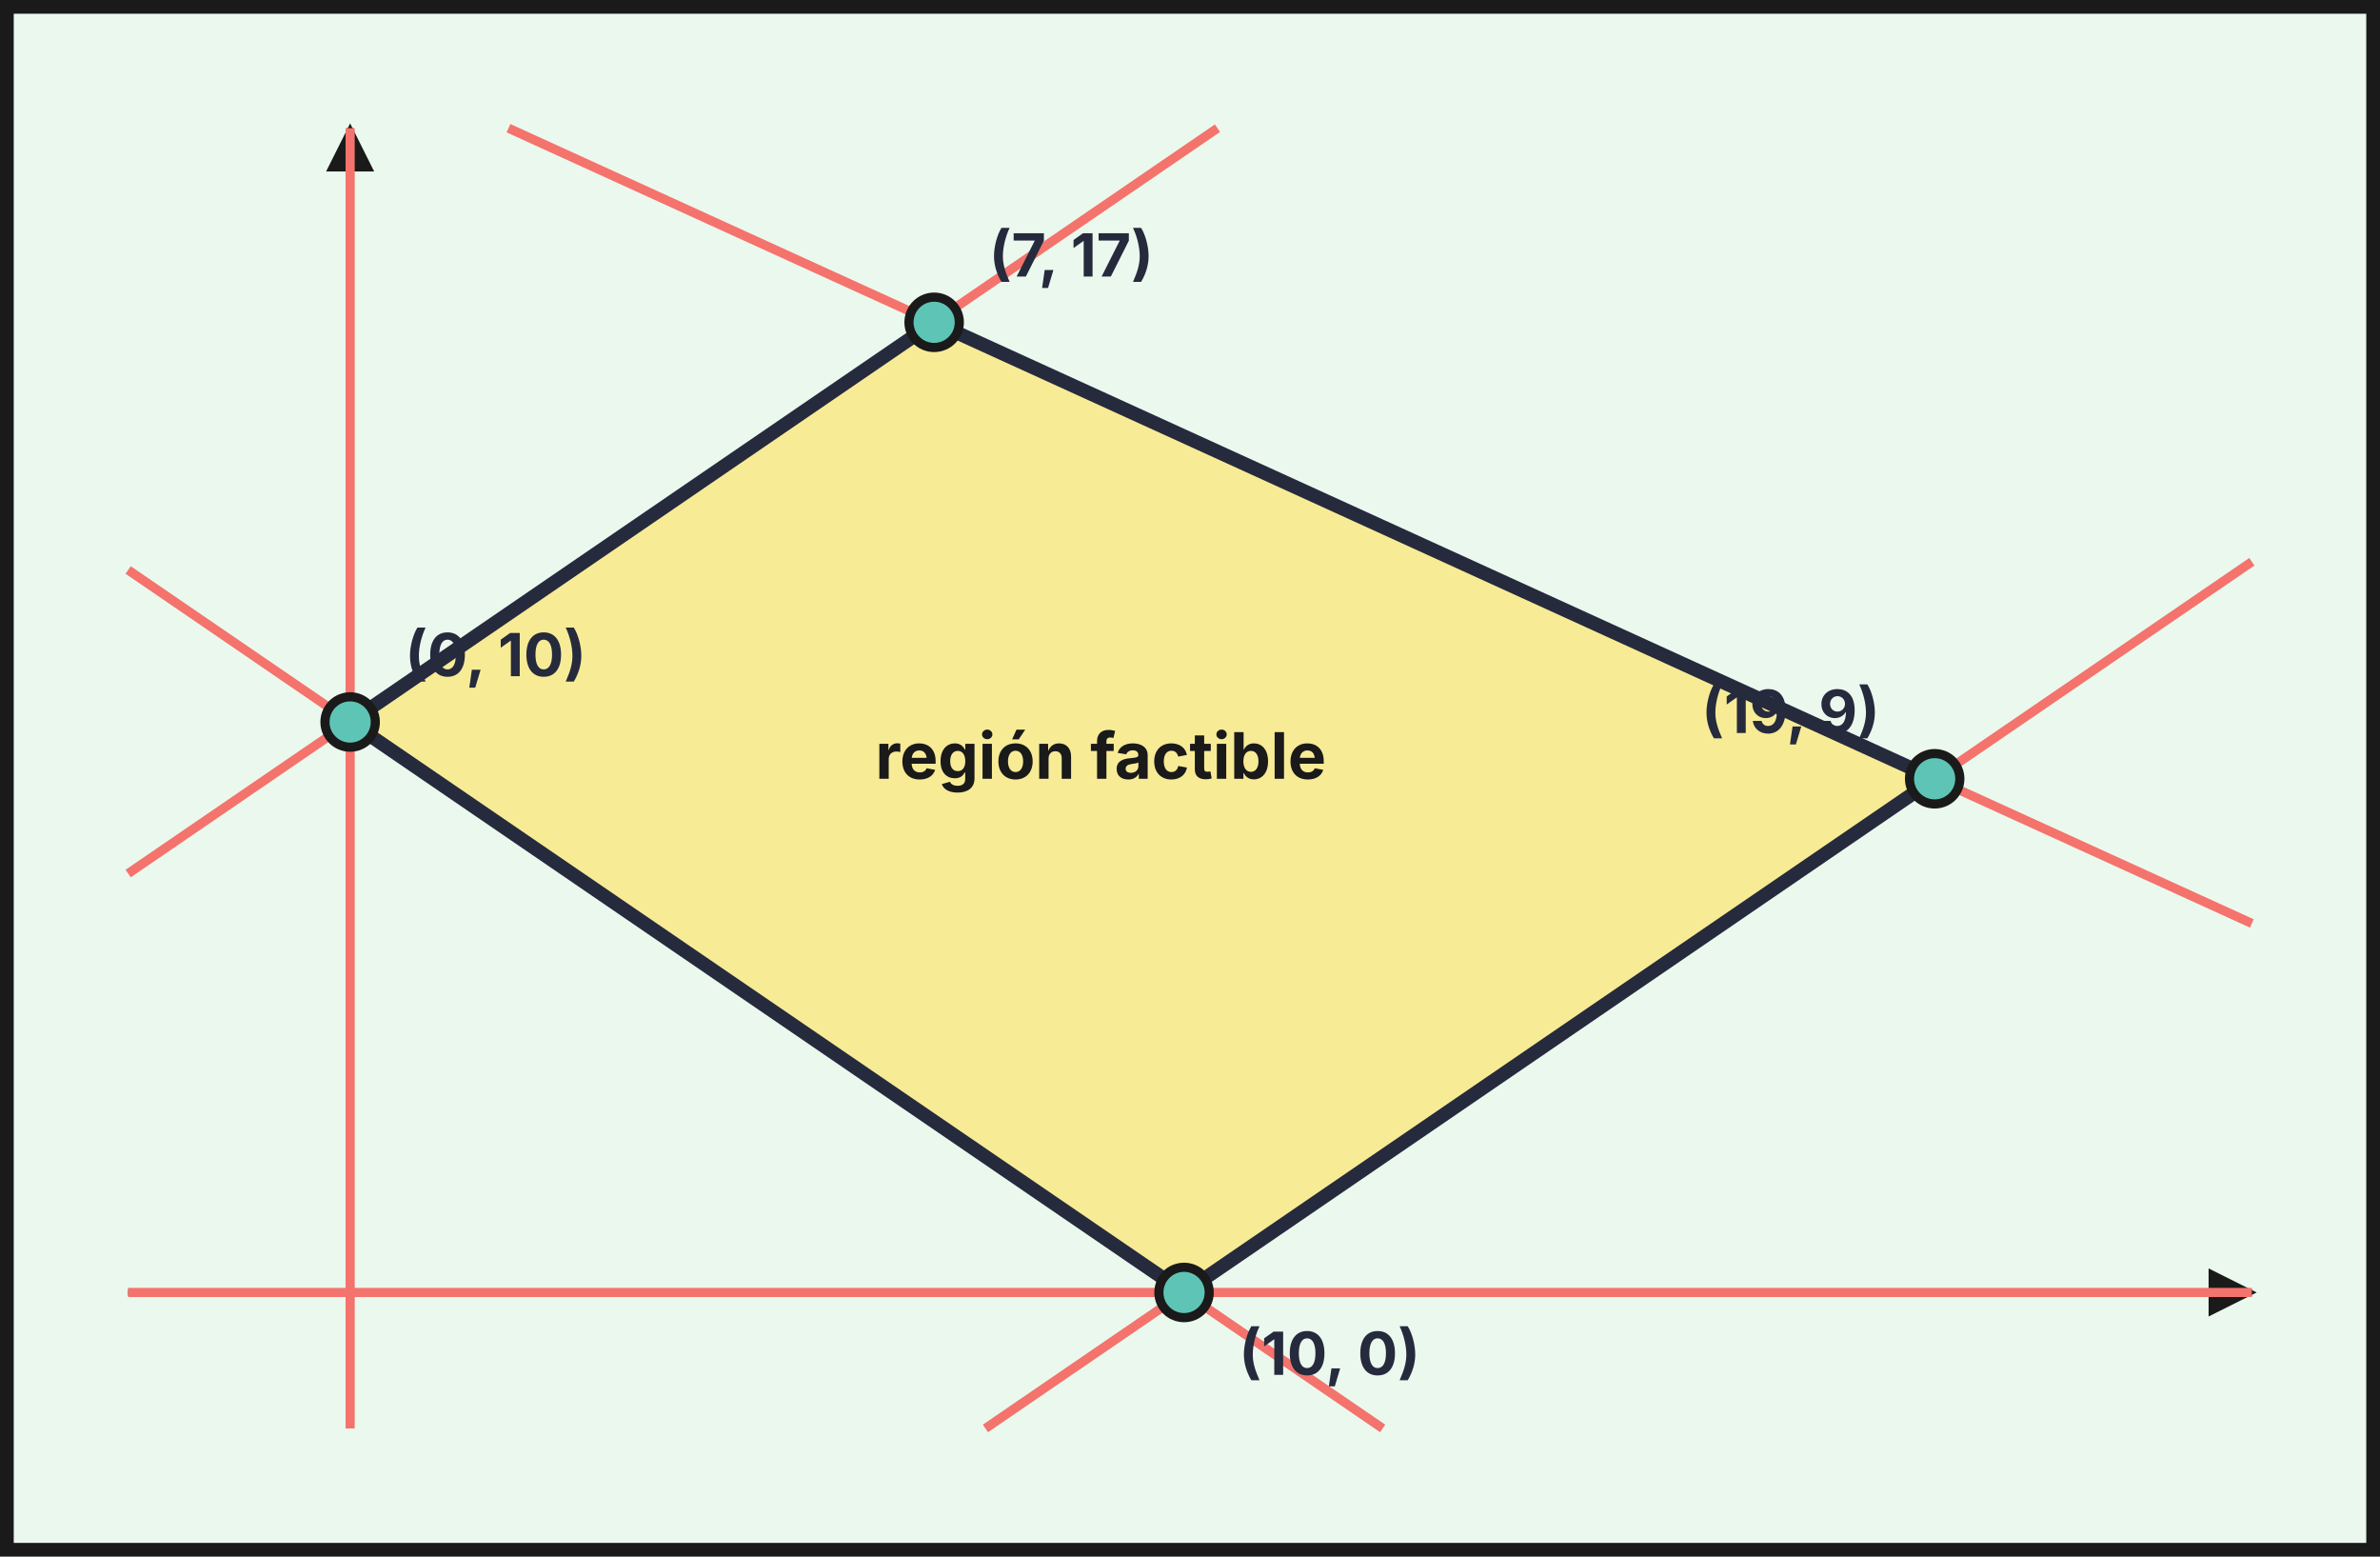
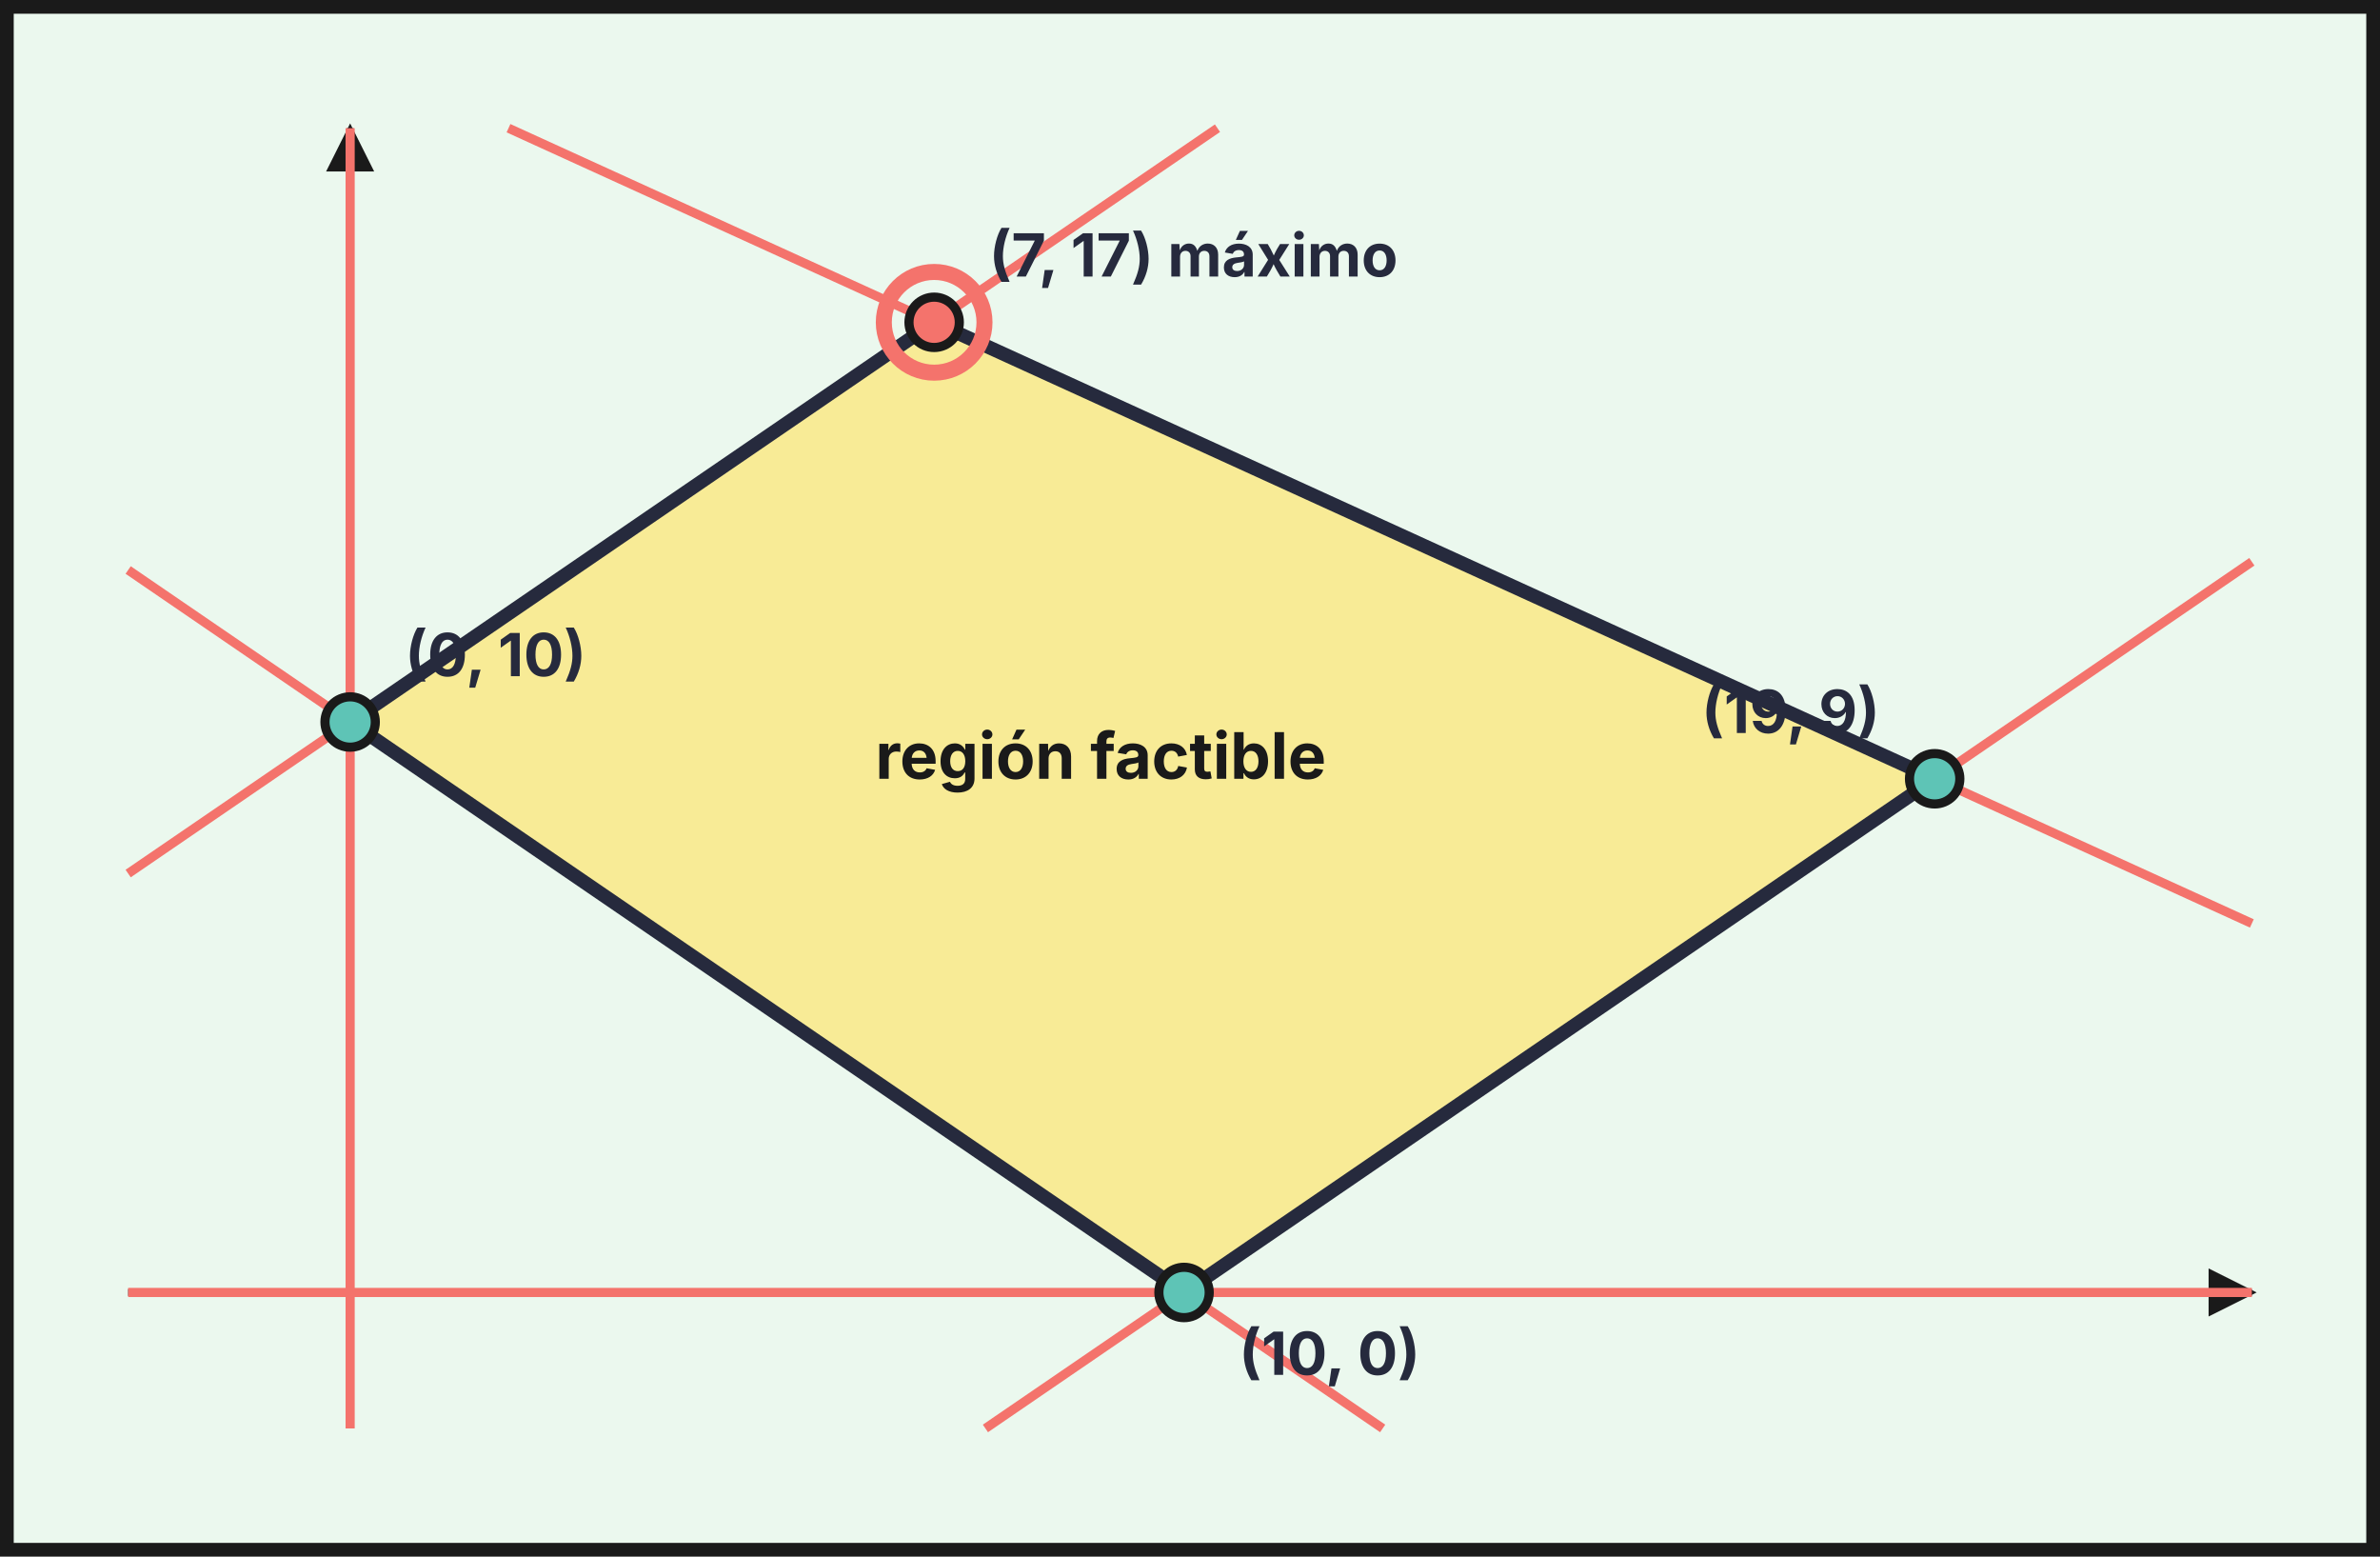
<svg xmlns="http://www.w3.org/2000/svg" viewBox="0 0 520 340" width="520" height="340" font-family="Inter, Helvetica, Arial, sans-serif" role="img">
  <defs>
    <marker id="f" viewBox="0 0 10 10" refX="9" refY="5" markerWidth="7" markerHeight="7" orient="auto">
      <path d="M0,0 L10,5 L0,10 z" fill="#1A1A1A" />
    </marker>
  </defs>
  <rect x="1.5" y="1.5" width="517" height="337" fill="#EBF8EE" stroke="#1A1A1A" stroke-width="3" />
  <path d="M258.7,282.3 L422.7,170.1 L204.1,70.4 L76.5,157.7 Z" fill="#FCE678" fill-opacity="0.75" stroke="none" />
  <line x1="28.0" y1="282.3" x2="492.0" y2="282.3" stroke="#1A1A1A" stroke-width="1.5" marker-end="url(#f)" />
  <line x1="76.5" y1="312.0" x2="76.5" y2="28.0" stroke="#1A1A1A" stroke-width="1.5" marker-end="url(#f)" />
  <line x1="492.0" y1="122.7" x2="215.3" y2="312.0" stroke="#F4736C" stroke-width="2" stroke-dasharray="0" />
  <line x1="28.0" y1="190.8" x2="266.0" y2="28.0" stroke="#F4736C" stroke-width="2" stroke-dasharray="0" />
  <line x1="28.0" y1="124.5" x2="302.1" y2="312.0" stroke="#F4736C" stroke-width="2" stroke-dasharray="0" />
  <line x1="492.0" y1="201.7" x2="111.1" y2="28.0" stroke="#F4736C" stroke-width="2" stroke-dasharray="0" />
  <line x1="76.5" y1="312.0" x2="76.5" y2="28.0" stroke="#F4736C" stroke-width="2" stroke-dasharray="0" />
  <line x1="28.0" y1="282.3" x2="492.0" y2="282.3" stroke="#F4736C" stroke-width="2" stroke-dasharray="0" />
  <path d="M258.7,282.3 L422.7,170.1 L204.1,70.4 L76.5,157.7 Z" fill="none" stroke="#262A3D" stroke-width="3" />
  <circle cx="258.7" cy="282.3" r="5.5" fill="#5EC4B6" stroke="#1A1A1A" stroke-width="2" />
  <text x="270.7" y="300.3" text-anchor="start" font-size="13" fill="#262A3D" font-weight="700">(10, 0)</text>
  <circle cx="422.7" cy="170.1" r="5.5" fill="#5EC4B6" stroke="#1A1A1A" stroke-width="2" />
  <text x="410.7" y="160.1" text-anchor="end" font-size="13" fill="#262A3D" font-weight="700">(19, 9)</text>
-   <circle cx="204.1" cy="70.4" r="5.5" fill="#5EC4B6" stroke="#1A1A1A" stroke-width="2" />
-   <text x="216.1" y="60.4" text-anchor="start" font-size="13" fill="#262A3D" font-weight="700">(7, 17)</text>
+   <circle cx="204.1" cy="70.4" r="11" fill="none" stroke="#F4736C" stroke-width="3.5" />
+   <circle cx="204.1" cy="70.4" r="5.5" fill="#F4736C" stroke="#1A1A1A" stroke-width="2" />
+   <text x="216.1" y="60.4" text-anchor="start" font-size="13" fill="#262A3D" font-weight="700">(7, 17) máximo</text>
  <circle cx="76.5" cy="157.7" r="5.5" fill="#5EC4B6" stroke="#1A1A1A" stroke-width="2" />
  <text x="88.5" y="147.7" text-anchor="start" font-size="13" fill="#262A3D" font-weight="700">(0, 10)</text>
  <text x="240.5" y="170.1" text-anchor="middle" font-size="14" fill="#1A1A1A" font-weight="700">región factible</text>
</svg>
